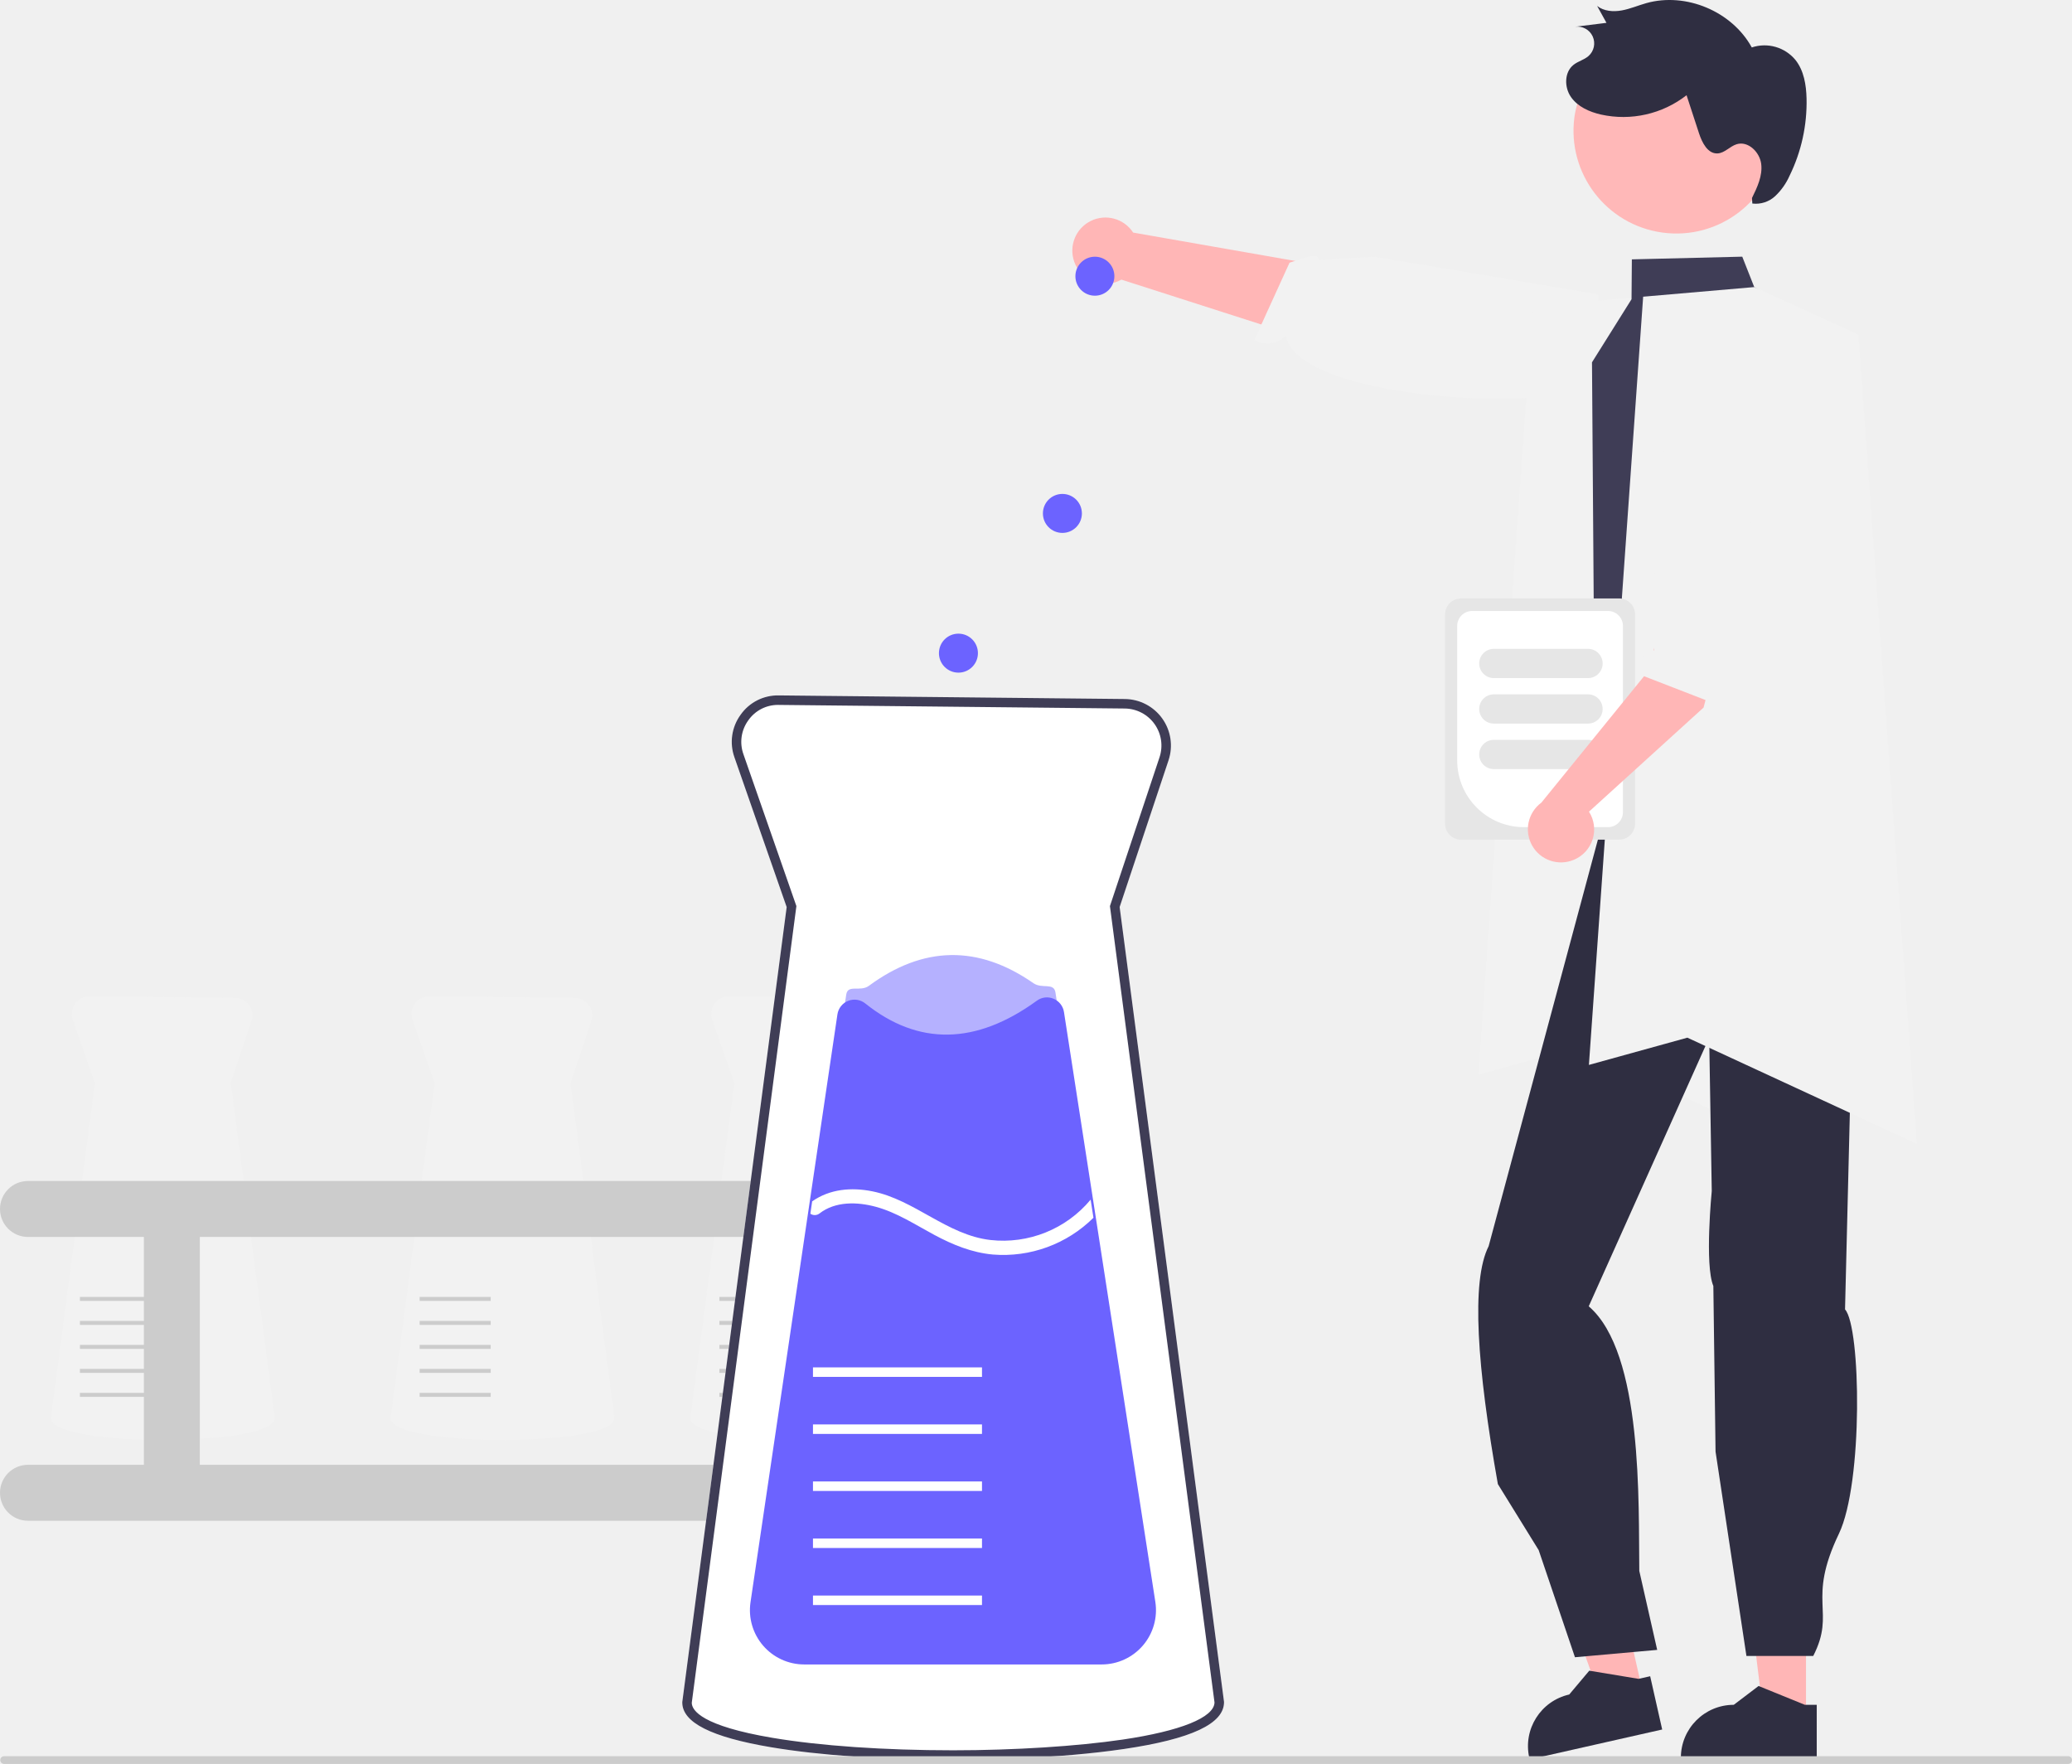
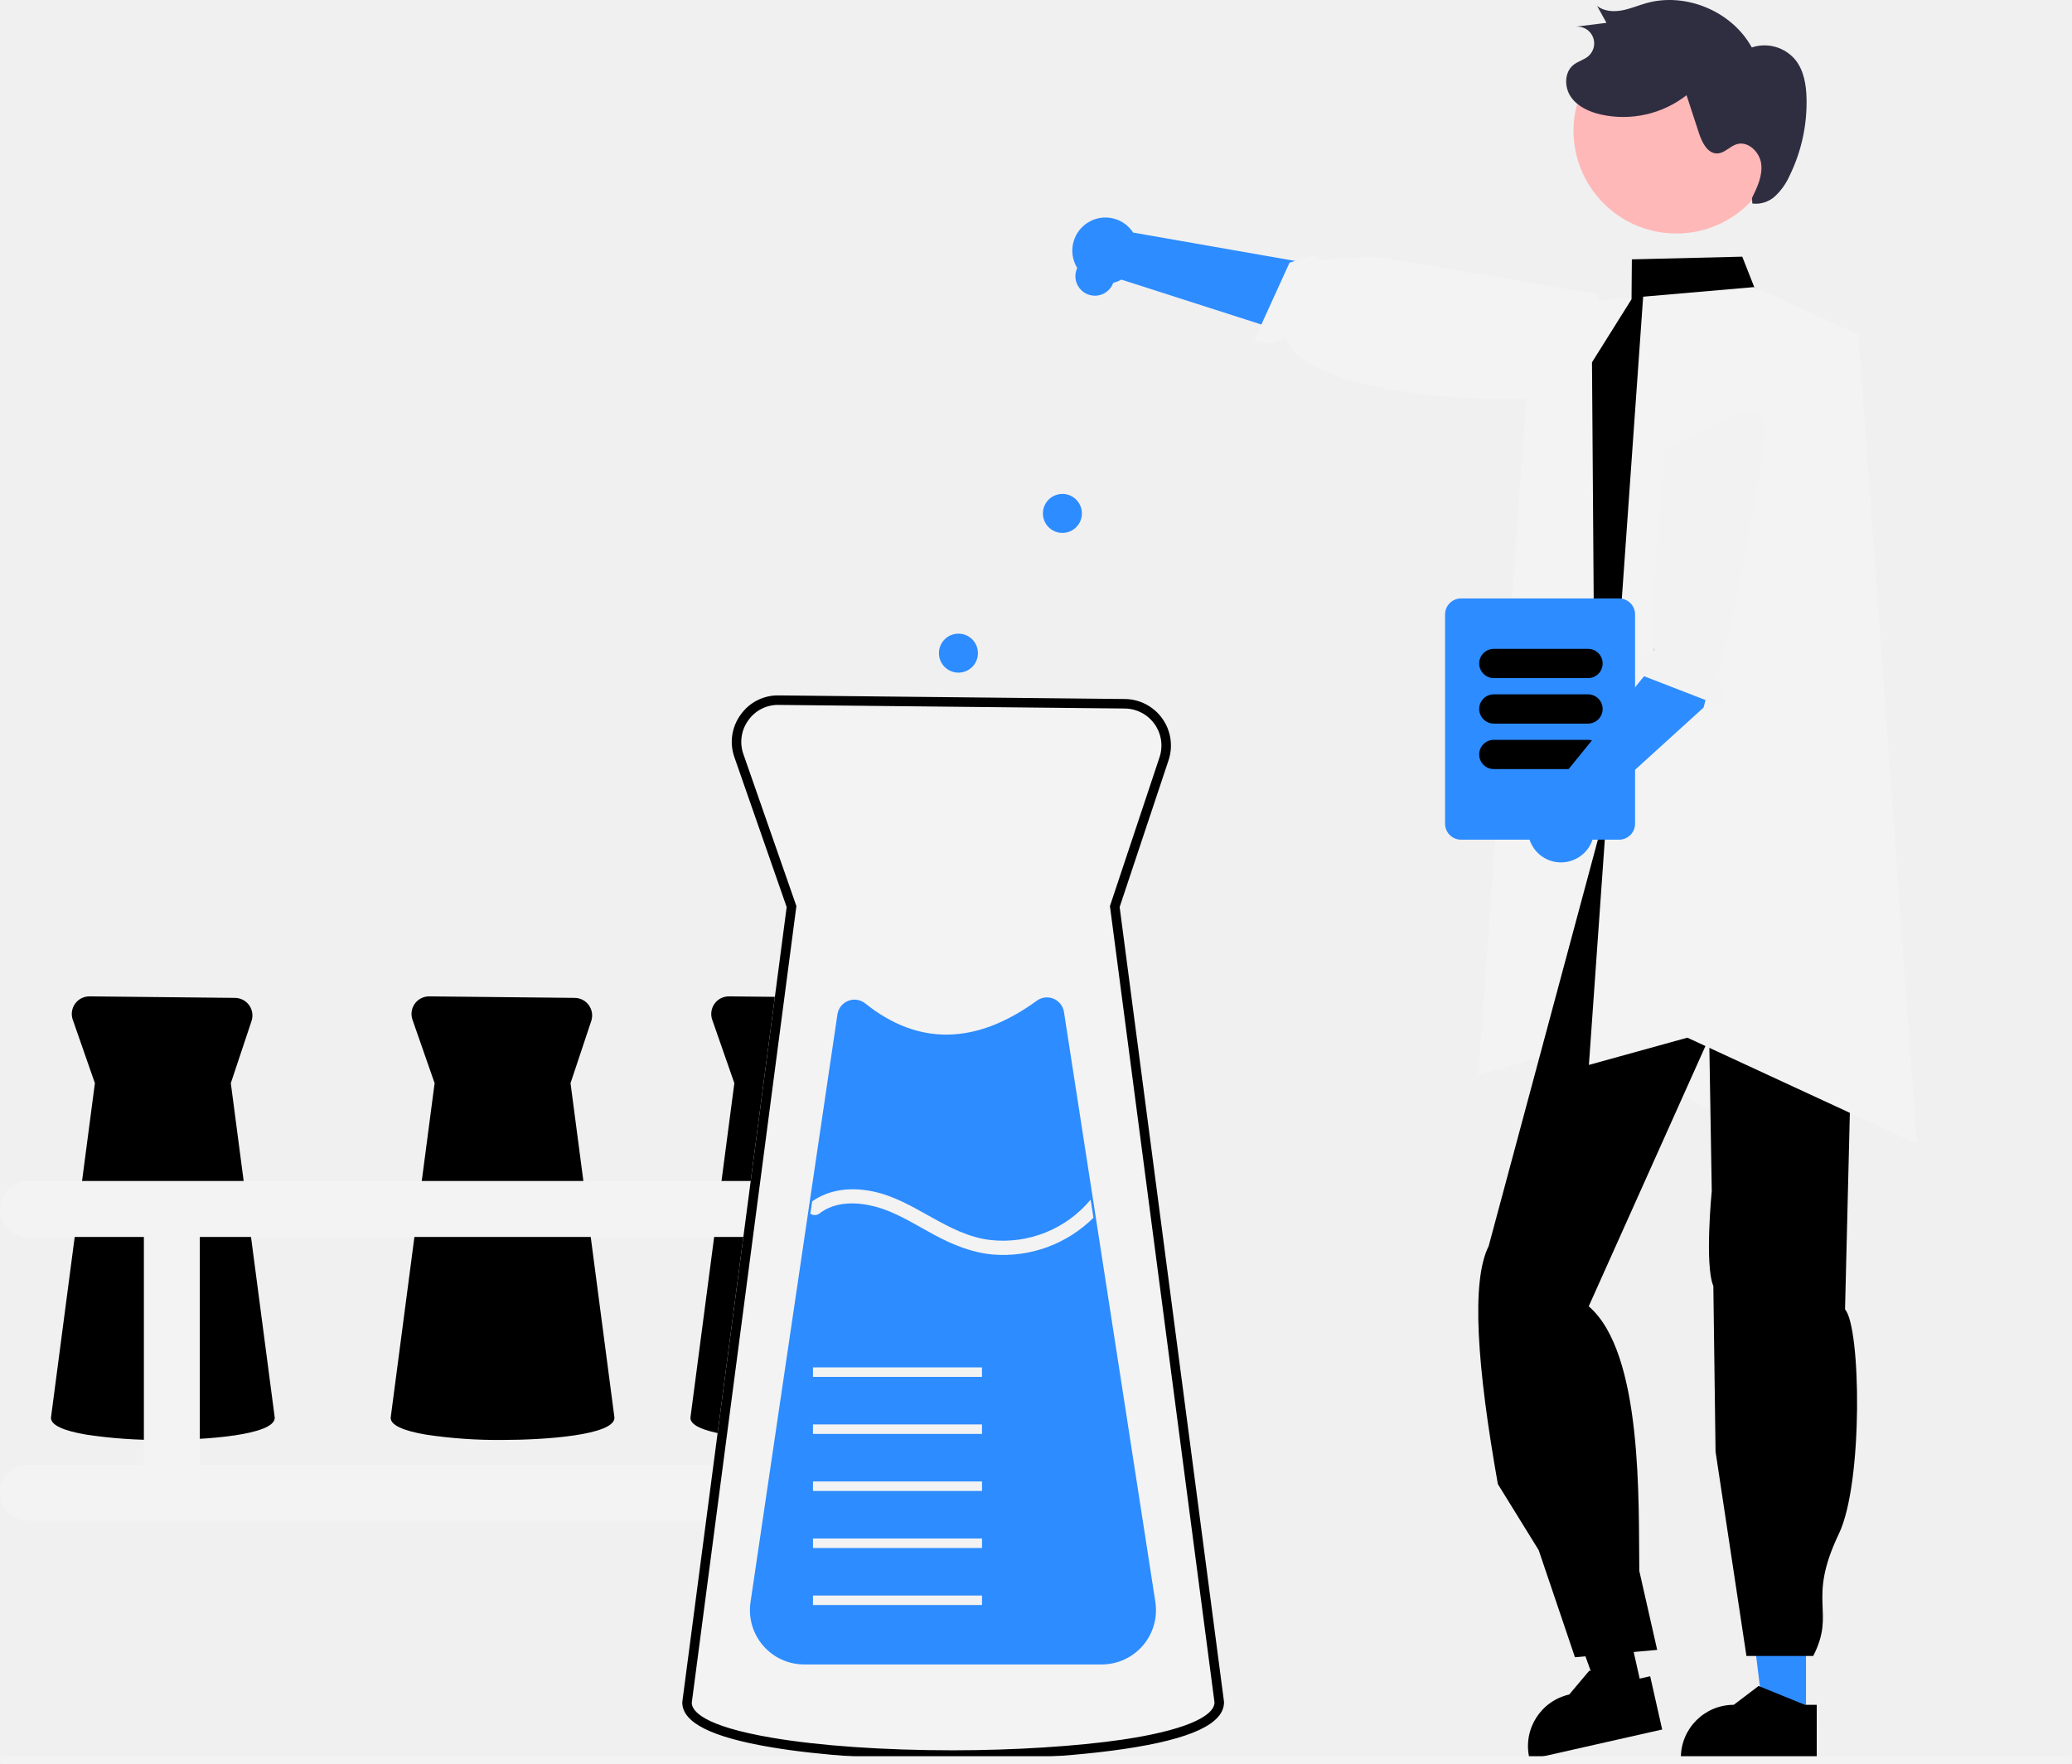
<svg xmlns="http://www.w3.org/2000/svg" width="637.748" height="542.828" viewBox="0 0 637.748 542.828" role="img" artist="Katerina Limpitsouni" source="https://undraw.co/">
-   <path d="M611.767,259.126A10.132,10.132,0,0,0,626.293,264.637l87.876,28.188,29.084-22.818L629.904,250.16a10.187,10.187,0,0,0-18.138,8.966Z" transform="translate(-281.1258 -178.5859)" fill="#ffb6b6" />
-   <path d="M774.531,296.795s-.796-1.953-11.311,2.296c-13.052,5.274-82.537,1.748-86.388-17.198a7.96,7.96,0,0,1-9.661,1.375l10.862-23.842c5.654-1.807,8.727-3.145,9.092-.842l17-1L772.976,269.175l1.903,23.766Z" transform="translate(-281.1258 -178.5859)" fill="#f2f2f2" />
-   <polygon points="471.753 94.306 505.945 91.346 538 105.999 556 354.999 485.362 322.331 455.055 330.716 471.753 94.306" fill="#f2f2f2" />
-   <polygon points="555.874 528.874 542.905 528.873 536.735 478.848 555.876 478.849 555.874 528.874" fill="#ffb6b6" />
-   <path d="M840.307,720.031l-41.819-.002v-.529a16.278,16.278,0,0,1,16.277-16.277h.001l7.639-5.795,14.252,5.796,3.651 0Z" transform="translate(-281.1258 -178.5859)" fill="#2f2e41" />
-   <polygon points="505.615 520.701 492.964 523.557 475.926 476.12 494.598 471.904 505.615 520.701" fill="#ffb6b6" />
-   <path d="M792.736,710.821l-40.792,9.21-.117-.516A16.278,16.278,0,0,1,764.12,700.053l.001-0,6.175-7.335,15.179,2.514,3.561-.804Z" transform="translate(-281.1258 -178.5859)" fill="#2f2e41" />
-   <path d="M853.426,401.633c6.081,18.339,5.438,38.246-1.462,59.612l-2.949,120.293c4.876,5.366,5.621,53.38-1.889,69.047-10.03,20.921-.806,23.718-7.896,37.598H818.665l-9.505-62.881-.677-50.969c-2.731-6.467-.489-29.225-.489-29.225L807.205,497.917,770.126,580.585c16.799,14.379,15.287,60.826,15.564,81.427l5.508,24.309-25.31,2.263-11.169-32.967-12.558-20.315c-6.399-35.996-8.297-62.422-2.841-73.216l37.222-138.486Z" transform="translate(-281.1258 -178.5859)" fill="#2f2e41" />
-   <path d="M856.061,395.512l-3.39-6.78c-4.15-25.71-8.25-49.69-2.68-71.26.35-18.83-5.47-36.52-21.63-46.18l-7.29-4.36-3.69-9.36-33.98.83-.1,12.27-12.17,19.41v.08l.76,105.62,3.36,10.9-5.07,12.68,2.69,8.09,66.99-10.71,7.79-1.25a13.918,13.918,0,0,0,2.59-1.13,14.232,14.232,0,0,0,6.22-6.95c.07-.17.13-.33.19-.5a13.934,13.934,0,0,0,.9-4.3A14.303,14.303,0,0,0,856.061,395.512Z" transform="translate(-281.1258 -178.5859)" fill="#3f3d56" />
+   <path d="M611.767,259.126A10.132,10.132,0,0,0,626.293,264.637l87.876,28.188,29.084-22.818L629.904,250.16a10.187,10.187,0,0,0-18.138,8.966Z" transform="translate(-281.1258 -178.5859)" fill="#2D8CFF" />
+   <path d="M774.531,296.795s-.796-1.953-11.311,2.296c-13.052,5.274-82.537,1.748-86.388-17.198a7.96,7.96,0,0,1-9.661,1.375l10.862-23.842c5.654-1.807,8.727-3.145,9.092-.842l17-1L772.976,269.175l1.903,23.766Z" transform="translate(-281.1258 -178.5859)" fill="#F3F3F3" />
+   <polygon points="471.753 94.306 505.945 91.346 538 105.999 556 354.999 485.362 322.331 455.055 330.716 471.753 94.306" fill="#F3F3F3" />
+   <polygon points="555.874 528.874 542.905 528.873 536.735 478.848 555.876 478.849 555.874 528.874" fill="#2D8CFF" />
+   <path d="M840.307,720.031l-41.819-.002v-.529a16.278,16.278,0,0,1,16.277-16.277h.001l7.639-5.795,14.252,5.796,3.651 0Z" transform="translate(-281.1258 -178.5859)" fill="#000000" />
+   <polygon points="505.615 520.701 492.964 523.557 475.926 476.12 494.598 471.904 505.615 520.701" fill="#000000" />
+   <path d="M792.736,710.821l-40.792,9.21-.117-.516A16.278,16.278,0,0,1,764.12,700.053l.001-0,6.175-7.335,15.179,2.514,3.561-.804Z" transform="translate(-281.1258 -178.5859)" fill="#000000" />
+   <path d="M853.426,401.633c6.081,18.339,5.438,38.246-1.462,59.612l-2.949,120.293c4.876,5.366,5.621,53.38-1.889,69.047-10.03,20.921-.806,23.718-7.896,37.598H818.665l-9.505-62.881-.677-50.969c-2.731-6.467-.489-29.225-.489-29.225L807.205,497.917,770.126,580.585c16.799,14.379,15.287,60.826,15.564,81.427l5.508,24.309-25.31,2.263-11.169-32.967-12.558-20.315c-6.399-35.996-8.297-62.422-2.841-73.216l37.222-138.486Z" transform="translate(-281.1258 -178.5859)" fill="#000000" />
+   <path d="M856.061,395.512l-3.39-6.78c-4.15-25.71-8.25-49.69-2.68-71.26.35-18.83-5.47-36.52-21.63-46.18l-7.29-4.36-3.69-9.36-33.98.83-.1,12.27-12.17,19.41v.08l.76,105.62,3.36,10.9-5.07,12.68,2.69,8.09,66.99-10.71,7.79-1.25a13.918,13.918,0,0,0,2.59-1.13,14.232,14.232,0,0,0,6.22-6.95c.07-.17.13-.33.19-.5a13.934,13.934,0,0,0,.9-4.3A14.303,14.303,0,0,0,856.061,395.512Z" transform="translate(-281.1258 -178.5859)" fill="#000000" />
  <path d="M857.551,402.612a13.934,13.934,0,0,1-.9,4.3l-6.41,7.45a13.918,13.918,0,0,1-2.59,1.13l-7.79,1.25,11.27-21.19-24.77-54.23Z" transform="translate(-281.1258 -178.5859)" opacity="0.2" />
-   <path d="M331.253,621.713a148.84,148.84,0,0,1-23.52-1.628c-7.248-1.226-10.924-2.967-10.924-5.176l.003-.04L310.334,511.919l-6.81-19.522a5.409,5.409,0,0,1,5.163-7.19l44.784.466a5.409,5.409,0,0,1,5.075,7.119l-6.375,19.124,13.522,102.953C365.697,620.281,344.046,621.713,331.253,621.713Z" transform="translate(-281.1258 -178.5859)" fill="#f2f2f2" />
-   <rect x="24.602" y="428.635" width="21.876" height="1.23" fill="#ccc" />
-   <rect x="24.602" y="421.254" width="21.876" height="1.23" fill="#ccc" />
-   <rect x="24.602" y="413.874" width="21.876" height="1.23" fill="#ccc" />
-   <rect x="24.602" y="406.493" width="21.876" height="1.23" fill="#ccc" />
-   <rect x="24.602" y="399.112" width="21.876" height="1.23" fill="#ccc" />
-   <path d="M528.073,621.713a148.84,148.84,0,0,1-23.52-1.628c-7.248-1.226-10.924-2.967-10.924-5.176l.003-.04L507.154,511.919l-6.81-19.522a5.409,5.409,0,0,1,5.163-7.19l44.784.466a5.409,5.409,0,0,1,5.075,7.119l-6.375,19.124,13.522,102.953C562.516,620.281,540.865,621.713,528.073,621.713Z" transform="translate(-281.1258 -178.5859)" fill="#f2f2f2" />
-   <rect x="221.422" y="428.635" width="21.876" height="1.23" fill="#ccc" />
-   <rect x="221.422" y="421.254" width="21.876" height="1.23" fill="#ccc" />
-   <rect x="221.422" y="413.874" width="21.876" height="1.23" fill="#ccc" />
-   <rect x="221.422" y="406.493" width="21.876" height="1.23" fill="#ccc" />
-   <rect x="221.422" y="399.112" width="21.876" height="1.23" fill="#ccc" />
-   <path d="M435.814,621.713a148.84,148.84,0,0,1-23.52-1.628c-7.248-1.226-10.924-2.967-10.924-5.176l.003-.04L414.895,511.919l-6.81-19.522a5.409,5.409,0,0,1,5.163-7.19l44.784.466a5.409,5.409,0,0,1,5.075,7.119l-6.375,19.124,13.522,102.953C470.257,620.281,448.606,621.713,435.814,621.713Z" transform="translate(-281.1258 -178.5859)" fill="#f2f2f2" />
-   <rect x="129.163" y="428.635" width="21.876" height="1.23" fill="#ccc" />
-   <rect x="129.163" y="421.254" width="21.876" height="1.23" fill="#ccc" />
-   <rect x="129.163" y="413.874" width="21.876" height="1.23" fill="#ccc" />
-   <rect x="129.163" y="406.493" width="21.876" height="1.23" fill="#ccc" />
-   <rect x="129.163" y="399.112" width="21.876" height="1.23" fill="#ccc" />
-   <path d="M581.275,629.363H539.451V559.246h41.824a8.611,8.611,0,0,0,0-17.222H289.737a8.611,8.611,0,0,0,0,17.222h35.674v70.117H289.737a8.611,8.611,0,0,0,0,17.222H581.275a8.611,8.611,0,1,0,0-17.222Zm-238.644,0V559.246h179.598v70.117Z" transform="translate(-281.1258 -178.5859)" fill="#ccc" />
-   <path d="M574.502,720.147c-21.392,0-41.344-1.383-56.178-3.892-18.3-3.095-27.197-7.594-27.197-13.751l.01-.194,32.12-244.578L507.177,411.632a14.157,14.157,0,0,1,1.891-13.075,13.998,13.998,0,0,1,11.802-5.968L627.357,393.698A14.325,14.325,0,0,1,640.798,412.553l-15.053,45.161,32.126,244.6v.094c.004,6.639-10.068,11.353-30.79,14.411C606.723,719.823,583.529,720.147,574.502,720.147Z" transform="translate(-281.1258 -178.5859)" fill="#fff" />
-   <path d="M574.502,720.147c-21.392,0-41.344-1.383-56.178-3.892-18.3-3.095-27.197-7.594-27.197-13.751l.01-.194,32.12-244.578L507.177,411.632a14.157,14.157,0,0,1,1.891-13.075,13.998,13.998,0,0,1,11.802-5.968L627.357,393.698A14.325,14.325,0,0,1,640.798,412.553l-15.053,45.161,32.126,244.6v.094c.004,6.639-10.068,11.353-30.79,14.411C606.723,719.823,583.529,720.147,574.502,720.147ZM520.575,395.511a11.127,11.127,0,0,0-9.131,4.752,11.263,11.263,0,0,0-1.504,10.404l16.31,46.755-.045.344L494.048,702.599c.006,2.398,3.223,7.128,24.765,10.77,14.678,2.484,34.455,3.852,55.689,3.852,18.665,0,38.16-1.233,52.15-3.297,17.872-2.637,28.167-6.799,28.291-11.429L622.756,457.428l15.266-45.8a11.4,11.4,0,0,0-10.695-15.004l-106.504-1.109C520.74,395.512,520.657,395.511,520.575,395.511Z" transform="translate(-281.1258 -178.5859)" fill="#3f3d56" />
-   <path d="M635.205,672.578H513.8l19.245-130.138.524-3.587,8.018-54.177c.489-3.305,4.294-.738,6.984-2.719,16.702-12.3,33.604-12.656,50.653-.801,2.635,1.832,6.276-.312,6.767,2.86l8.423,54.341.814,5.256Z" transform="translate(-281.1258 -178.5859)" fill="#6c63ff" opacity="0.5" />
-   <path d="M620.221,690.802H528.654A16.706,16.706,0,0,1,512.128,671.651l26.753-180.909a5.309,5.309,0,0,1,8.586-3.347c16.305,13.062,34.075,12.767,52.816-.87a5.212,5.212,0,0,1,5.102-.594,5.298,5.298,0,0,1,3.226,4.107l28.12,181.5a16.707,16.707,0,0,1-16.51,19.264Z" transform="translate(-281.1258 -178.5859)" fill="#6c63ff" />
-   <rect x="250.227" y="491.007" width="52.024" height="2.925" fill="#fff" />
-   <rect x="250.227" y="473.454" width="52.024" height="2.925" fill="#fff" />
-   <rect x="250.227" y="455.902" width="52.024" height="2.925" fill="#fff" />
-   <rect x="250.227" y="438.349" width="52.024" height="2.925" fill="#fff" />
-   <rect x="250.227" y="420.796" width="52.024" height="2.925" fill="#fff" />
-   <path d="M617.682,553.336a39.42,39.42,0,0,1-30.936,11.321c-6.465-.585-12.36-2.999-18.035-6.041-5.865-3.145-11.541-6.904-18.035-8.659-5.69-1.536-12.433-1.741-17.319,2.062a2.374,2.374,0,0,1-2.808.073l.556-3.803c5.441-3.803,12.053-4.388,18.533-3.086,13.047,2.633,22.95,13.428,36.319,14.978A35.034,35.034,0,0,0,616.804,547.778l.015-.015Z" transform="translate(-281.1258 -178.5859)" fill="#fff" />
-   <path d="M918.874,720.224a1.186,1.186,0,0,1-1.19,1.19h-635.29a1.19,1.19,0,0,1,0-2.38h635.29A1.187,1.187,0,0,1,918.874,720.224Z" transform="translate(-281.1258 -178.5859)" fill="#ccc" />
-   <polygon points="505.753 91.306 539.945 88.346 572 102.999 590 351.999 519.362 319.331 489.055 327.716 505.753 91.306" fill="#f2f2f2" />
-   <circle cx="337" cy="84.999" r="6" fill="#6c63ff" />
-   <circle cx="327" cy="157.999" r="6" fill="#6c63ff" />
-   <circle cx="295" cy="200.999" r="6" fill="#6c63ff" />
-   <path d="M725.911,432.072V367.663a4.923,4.923,0,0,1,4.917-4.917H779.472a4.923,4.923,0,0,1,4.917,4.917v64.409a4.923,4.923,0,0,1-4.917,4.917H730.829A4.923,4.923,0,0,1,725.911,432.072Z" transform="translate(-281.1258 -178.5859)" fill="#e6e6e6" />
-   <path d="M729.643,412.618V371.21a4.61,4.61,0,0,1,4.605-4.605h41.805a4.61,4.61,0,0,1,4.605,4.605v57.316a4.61,4.61,0,0,1-4.605,4.605H750.155A20.536,20.536,0,0,1,729.643,412.618Z" transform="translate(-281.1258 -178.5859)" fill="#fff" />
-   <path d="M736.411,382.763a4.505,4.505,0,0,1,4.5-4.5h29a4.5,4.5,0,0,1,0,9h-29A4.505,4.505,0,0,1,736.411,382.763Z" transform="translate(-281.1258 -178.5859)" fill="#e6e6e6" />
-   <path d="M736.411,396.763a4.505,4.505,0,0,1,4.5-4.5h29a4.5,4.5,0,0,1,0,9h-29A4.505,4.505,0,0,1,736.411,396.763Z" transform="translate(-281.1258 -178.5859)" fill="#e6e6e6" />
-   <path d="M736.411,410.763a4.505,4.505,0,0,1,4.5-4.5h29a4.5,4.5,0,0,1,0,9h-29A4.505,4.505,0,0,1,736.411,410.763Z" transform="translate(-281.1258 -178.5859)" fill="#e6e6e6" />
-   <path d="M765.538,443.184a10.132,10.132,0,0,0,4.669-14.819l35.27-32.04,12.373-47.862-21.959-1.827-6.713,37.558-33.632,41.397a10.187,10.187,0,0,0,9.992,17.593Z" transform="translate(-281.1258 -178.5859)" fill="#ffb6b6" />
+   <path d="M331.253,621.713a148.84,148.84,0,0,1-23.52-1.628c-7.248-1.226-10.924-2.967-10.924-5.176l.003-.04L310.334,511.919l-6.81-19.522a5.409,5.409,0,0,1,5.163-7.19l44.784.466a5.409,5.409,0,0,1,5.075,7.119l-6.375,19.124,13.522,102.953C365.697,620.281,344.046,621.713,331.253,621.713Z" transform="translate(-281.1258 -178.5859)" fill="#000000" />
+   <rect x="24.602" y="428.635" width="21.876" height="1.23" fill="#000000" />
+   <rect x="24.602" y="421.254" width="21.876" height="1.23" fill="#000000" />
+   <rect x="24.602" y="413.874" width="21.876" height="1.23" fill="#000000" />
+   <rect x="24.602" y="406.493" width="21.876" height="1.23" fill="#000000" />
+   <rect x="24.602" y="399.112" width="21.876" height="1.23" fill="#000000" />
+   <path d="M528.073,621.713a148.84,148.84,0,0,1-23.52-1.628c-7.248-1.226-10.924-2.967-10.924-5.176l.003-.04L507.154,511.919l-6.81-19.522a5.409,5.409,0,0,1,5.163-7.19l44.784.466a5.409,5.409,0,0,1,5.075,7.119l-6.375,19.124,13.522,102.953C562.516,620.281,540.865,621.713,528.073,621.713Z" transform="translate(-281.1258 -178.5859)" fill="#000000" />
+   <rect x="221.422" y="428.635" width="21.876" height="1.23" fill="#000000" />
+   <rect x="221.422" y="421.254" width="21.876" height="1.23" fill="#000000" />
+   <rect x="221.422" y="413.874" width="21.876" height="1.23" fill="#000000" />
+   <rect x="221.422" y="406.493" width="21.876" height="1.23" fill="#000000" />
+   <rect x="221.422" y="399.112" width="21.876" height="1.23" fill="#000000" />
+   <path d="M435.814,621.713a148.84,148.84,0,0,1-23.52-1.628c-7.248-1.226-10.924-2.967-10.924-5.176l.003-.04L414.895,511.919l-6.81-19.522a5.409,5.409,0,0,1,5.163-7.19l44.784.466a5.409,5.409,0,0,1,5.075,7.119l-6.375,19.124,13.522,102.953C470.257,620.281,448.606,621.713,435.814,621.713Z" transform="translate(-281.1258 -178.5859)" fill="#000000" />
+   <rect x="129.163" y="428.635" width="21.876" height="1.23" fill="#000000" />
+   <rect x="129.163" y="421.254" width="21.876" height="1.23" fill="#000000" />
+   <rect x="129.163" y="413.874" width="21.876" height="1.23" fill="#000000" />
+   <rect x="129.163" y="406.493" width="21.876" height="1.23" fill="#000000" />
+   <rect x="129.163" y="399.112" width="21.876" height="1.23" fill="#000000" />
+   <path d="M581.275,629.363H539.451V559.246h41.824a8.611,8.611,0,0,0,0-17.222H289.737a8.611,8.611,0,0,0,0,17.222h35.674v70.117H289.737a8.611,8.611,0,0,0,0,17.222H581.275a8.611,8.611,0,1,0,0-17.222Zm-238.644,0V559.246h179.598v70.117Z" transform="translate(-281.1258 -178.5859)" fill="#F3F3F3" />
+   <path d="M574.502,720.147c-21.392,0-41.344-1.383-56.178-3.892-18.3-3.095-27.197-7.594-27.197-13.751l.01-.194,32.12-244.578L507.177,411.632a14.157,14.157,0,0,1,1.891-13.075,13.998,13.998,0,0,1,11.802-5.968L627.357,393.698A14.325,14.325,0,0,1,640.798,412.553l-15.053,45.161,32.126,244.6v.094c.004,6.639-10.068,11.353-30.79,14.411C606.723,719.823,583.529,720.147,574.502,720.147Z" transform="translate(-281.1258 -178.5859)" fill="#F3F3F3" />
+   <path d="M574.502,720.147c-21.392,0-41.344-1.383-56.178-3.892-18.3-3.095-27.197-7.594-27.197-13.751l.01-.194,32.12-244.578L507.177,411.632a14.157,14.157,0,0,1,1.891-13.075,13.998,13.998,0,0,1,11.802-5.968L627.357,393.698A14.325,14.325,0,0,1,640.798,412.553l-15.053,45.161,32.126,244.6v.094c.004,6.639-10.068,11.353-30.79,14.411C606.723,719.823,583.529,720.147,574.502,720.147ZM520.575,395.511a11.127,11.127,0,0,0-9.131,4.752,11.263,11.263,0,0,0-1.504,10.404l16.31,46.755-.045.344L494.048,702.599c.006,2.398,3.223,7.128,24.765,10.77,14.678,2.484,34.455,3.852,55.689,3.852,18.665,0,38.16-1.233,52.15-3.297,17.872-2.637,28.167-6.799,28.291-11.429L622.756,457.428l15.266-45.8a11.4,11.4,0,0,0-10.695-15.004l-106.504-1.109C520.74,395.512,520.657,395.511,520.575,395.511Z" transform="translate(-281.1258 -178.5859)" fill="#000000" />
+   <path d="M635.205,672.578H513.8l19.245-130.138.524-3.587,8.018-54.177c.489-3.305,4.294-.738,6.984-2.719,16.702-12.3,33.604-12.656,50.653-.801,2.635,1.832,6.276-.312,6.767,2.86l8.423,54.341.814,5.256Z" transform="translate(-281.1258 -178.5859)" fill="#F3F3F3" opacity="0.5" />
+   <path d="M620.221,690.802H528.654A16.706,16.706,0,0,1,512.128,671.651l26.753-180.909a5.309,5.309,0,0,1,8.586-3.347c16.305,13.062,34.075,12.767,52.816-.87a5.212,5.212,0,0,1,5.102-.594,5.298,5.298,0,0,1,3.226,4.107l28.12,181.5a16.707,16.707,0,0,1-16.51,19.264Z" transform="translate(-281.1258 -178.5859)" fill="#2D8CFF" />
+   <rect x="250.227" y="491.007" width="52.024" height="2.925" fill="#F3F3F3" />
+   <rect x="250.227" y="473.454" width="52.024" height="2.925" fill="#F3F3F3" />
+   <rect x="250.227" y="455.902" width="52.024" height="2.925" fill="#F3F3F3" />
+   <rect x="250.227" y="438.349" width="52.024" height="2.925" fill="#F3F3F3" />
+   <rect x="250.227" y="420.796" width="52.024" height="2.925" fill="#F3F3F3" />
+   <path d="M617.682,553.336a39.42,39.42,0,0,1-30.936,11.321c-6.465-.585-12.36-2.999-18.035-6.041-5.865-3.145-11.541-6.904-18.035-8.659-5.69-1.536-12.433-1.741-17.319,2.062a2.374,2.374,0,0,1-2.808.073l.556-3.803c5.441-3.803,12.053-4.388,18.533-3.086,13.047,2.633,22.95,13.428,36.319,14.978A35.034,35.034,0,0,0,616.804,547.778l.015-.015Z" transform="translate(-281.1258 -178.5859)" fill="#F3F3F3" />
+   <path d="M918.874,720.224a1.186,1.186,0,0,1-1.19,1.19h-635.29a1.19,1.19,0,0,1,0-2.38h635.29A1.187,1.187,0,0,1,918.874,720.224Z" transform="translate(-281.1258 -178.5859)" fill="#F3F3F3" />
+   <polygon points="505.753 91.306 539.945 88.346 572 102.999 590 351.999 519.362 319.331 489.055 327.716 505.753 91.306" fill="#F3F3F3" />
+   <circle cx="337" cy="84.999" r="6" fill="#2D8CFF" />
+   <circle cx="327" cy="157.999" r="6" fill="#2D8CFF" />
+   <circle cx="295" cy="200.999" r="6" fill="#2D8CFF" />
+   <path d="M725.911,432.072V367.663a4.923,4.923,0,0,1,4.917-4.917H779.472a4.923,4.923,0,0,1,4.917,4.917v64.409a4.923,4.923,0,0,1-4.917,4.917H730.829A4.923,4.923,0,0,1,725.911,432.072Z" transform="translate(-281.1258 -178.5859)" fill="#2D8CFF" />
+   <path d="M729.643,412.618V371.21a4.61,4.61,0,0,1,4.605-4.605h41.805a4.61,4.61,0,0,1,4.605,4.605v57.316a4.61,4.61,0,0,1-4.605,4.605H750.155A20.536,20.536,0,0,1,729.643,412.618Z" transform="translate(-281.1258 -178.5859)" fill="#2D8CFF" />
+   <path d="M736.411,382.763a4.505,4.505,0,0,1,4.5-4.5h29a4.5,4.5,0,0,1,0,9h-29A4.505,4.505,0,0,1,736.411,382.763Z" transform="translate(-281.1258 -178.5859)" fill="#000000" />
+   <path d="M736.411,396.763a4.505,4.505,0,0,1,4.5-4.5h29a4.5,4.5,0,0,1,0,9h-29A4.505,4.505,0,0,1,736.411,396.763Z" transform="translate(-281.1258 -178.5859)" fill="#000000" />
+   <path d="M736.411,410.763a4.505,4.505,0,0,1,4.5-4.5h29a4.5,4.5,0,0,1,0,9h-29A4.505,4.505,0,0,1,736.411,410.763Z" transform="translate(-281.1258 -178.5859)" fill="#000000" />
+   <path d="M765.538,443.184a10.132,10.132,0,0,0,4.669-14.819l35.27-32.04,12.373-47.862-21.959-1.827-6.713,37.558-33.632,41.397a10.187,10.187,0,0,0,9.992,17.593Z" transform="translate(-281.1258 -178.5859)" fill="#2D8CFF" />
  <path d="M821.234,305.24s5.352.079,2.941,11.161c-1.93,8.872-9.252,58.797-15.096,69.966a7.96,7.96,0,0,1,1.928,9.566l-24.426-9.476c-2.129-5.541,1.441-7.264,3.719-7.761l-.447-17.381,3.502-44.304,24.011-11.897Z" transform="translate(-281.1258 -178.5859)" fill="#f2f2f2" />
  <path d="M828.428,223.222a31.647,31.647,0,0,1-62.715-8.536l.061-.449a31.647,31.647,0,0,1,62.644,8.983Z" transform="translate(-281.1258 -178.5859)" fill="#ffb8b8" />
  <path d="M820.374,239.522c1.625-3.301,3.295-6.846,2.838-10.497s-4.037-7.141-7.553-6.056c-2.102.649-3.692,2.725-5.889,2.831-3.024.146-4.758-3.315-5.699-6.192l-3.833-11.719a31.708,31.708,0,0,1-26.335,5.951c-3.559-.814-7.155-2.4-9.243-5.396s-2.075-7.641.788-9.906c1.404-1.111,3.273-1.532,4.615-2.718a5.171,5.171,0,0,0-4.129-8.999l9.652-1.206-2.876-5.201c2.072,1.634,4.956,1.853,7.553,1.386s5.043-1.537,7.583-2.25c12.196-3.423,26.37,2.529,32.466,13.633a12.356,12.356,0,0,1,13.472,3.89c2.584,3.279,3.287,7.656,3.387,11.83a51.324,51.324,0,0,1-5.232,23.775,19.477,19.477,0,0,1-4.395,6.235,8.797,8.797,0,0,1-7.061,2.309" transform="translate(-281.1258 -178.5859)" fill="#2f2e41" />
</svg>
